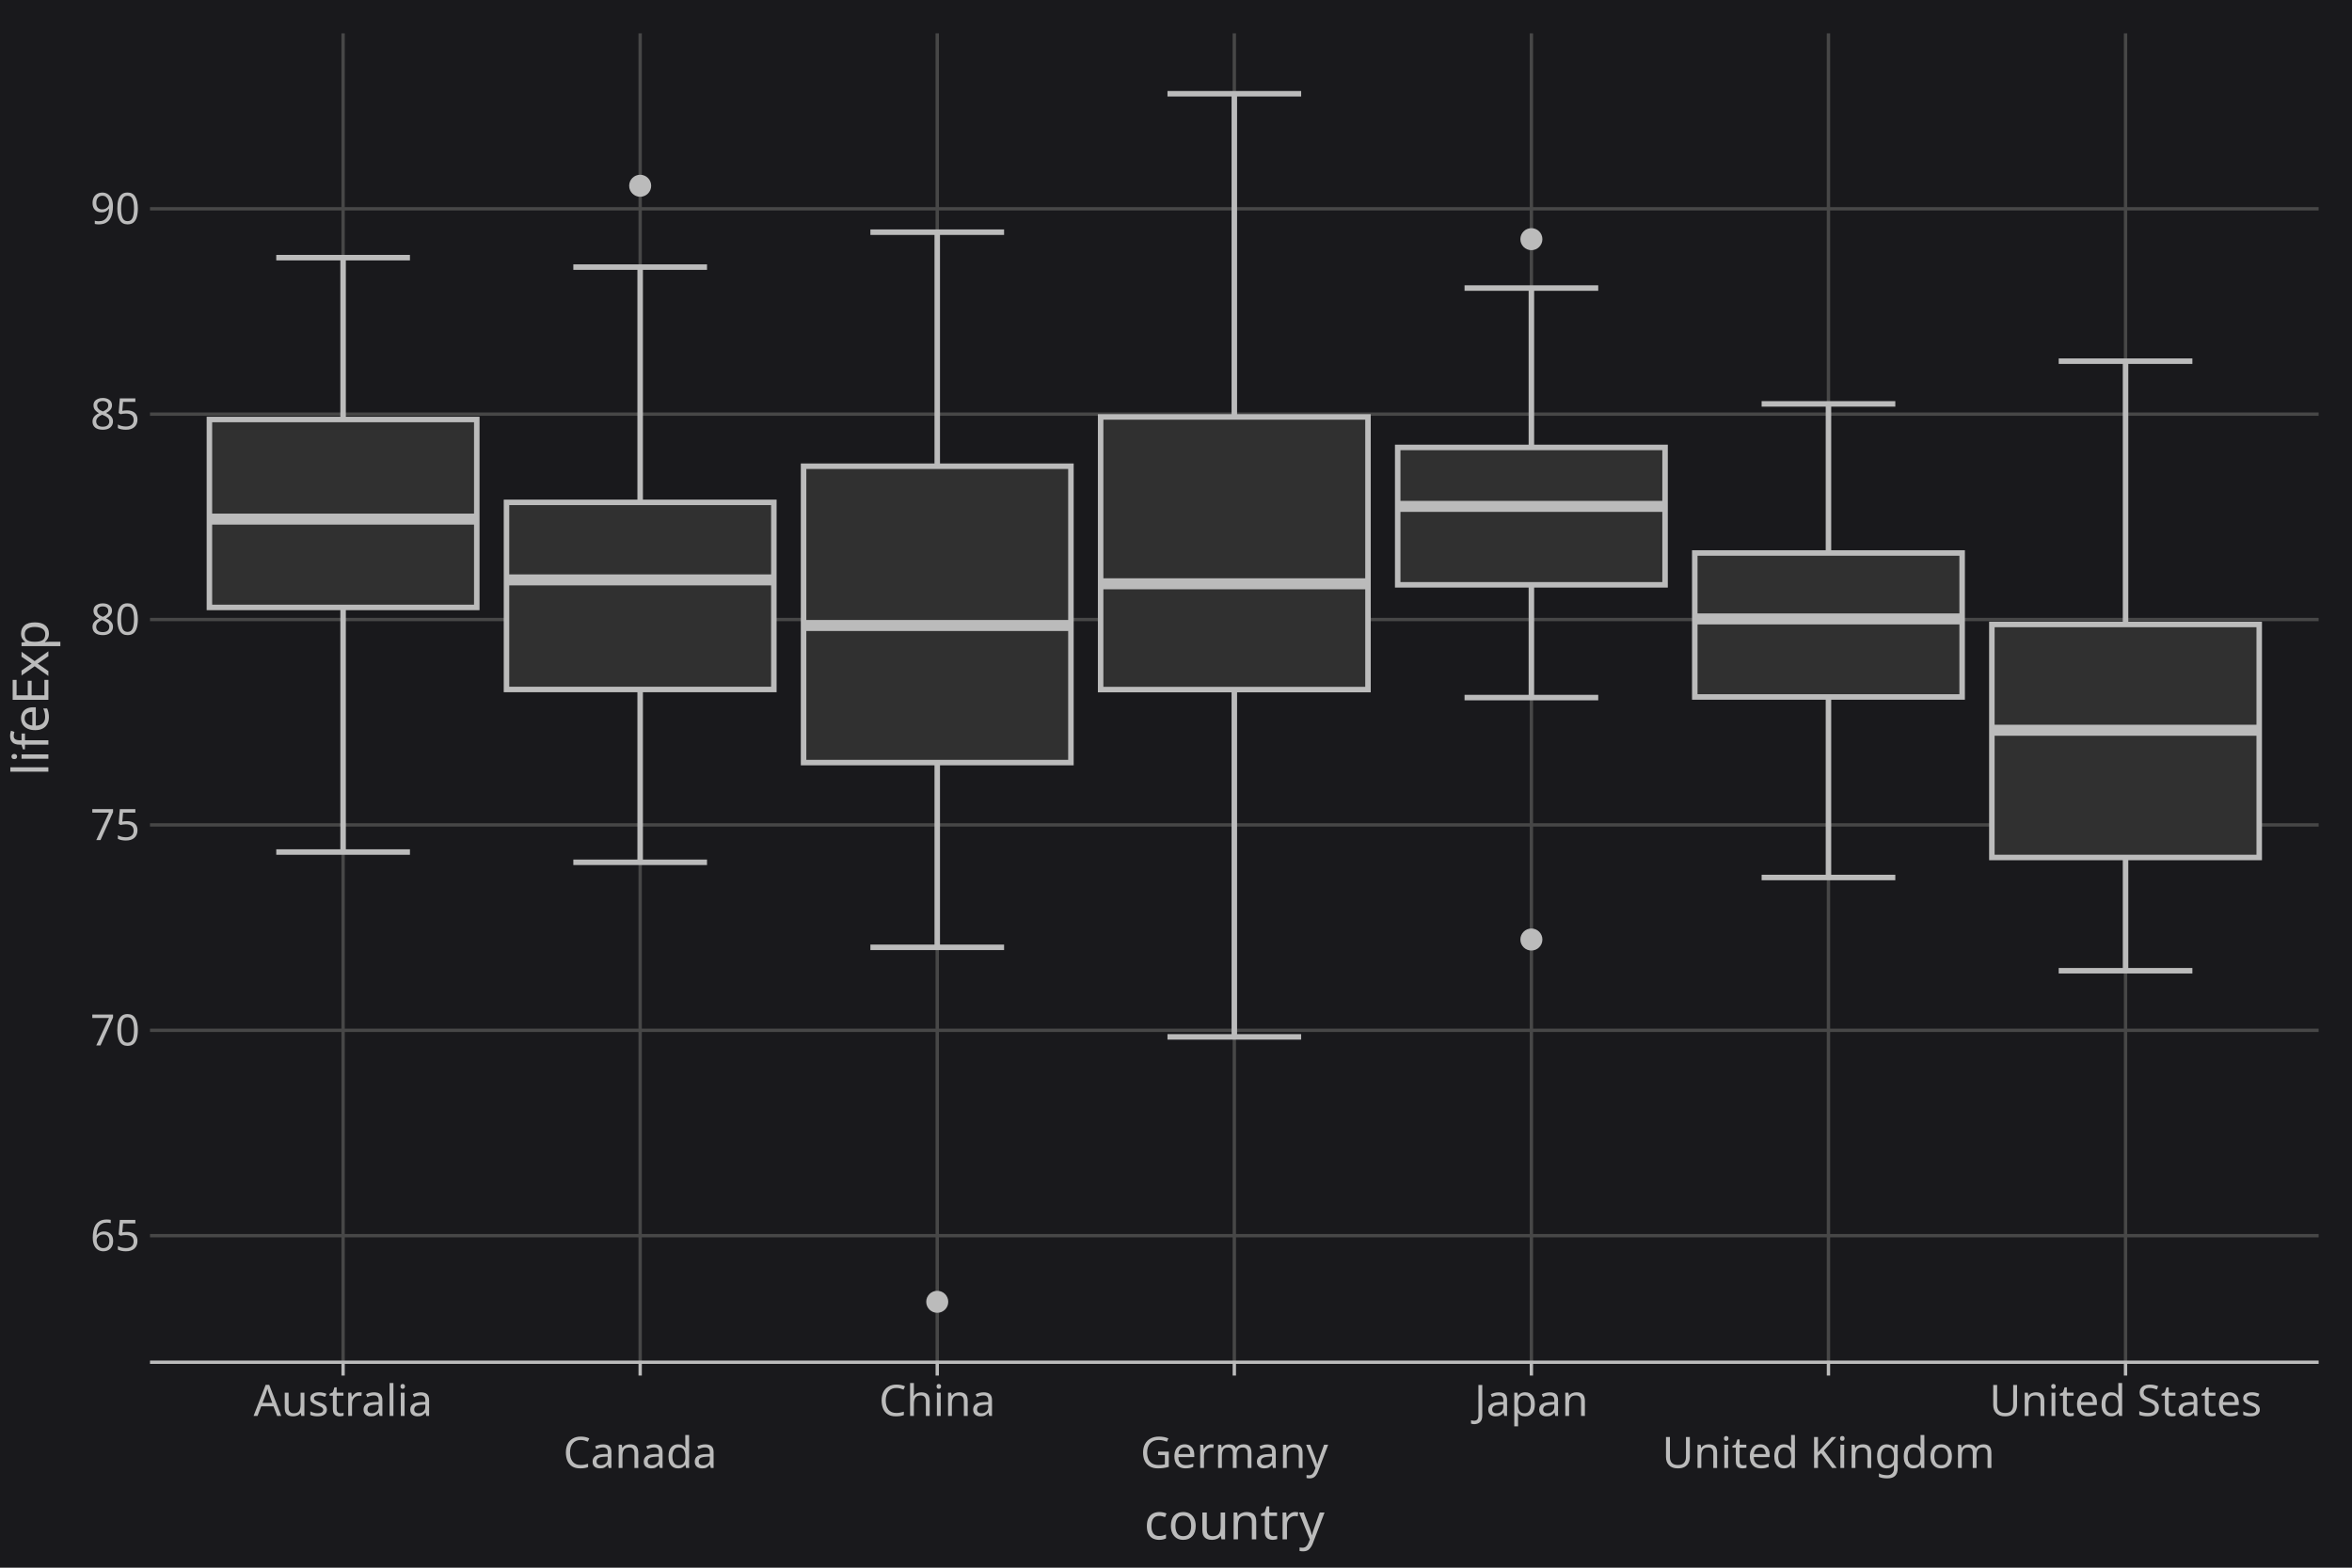
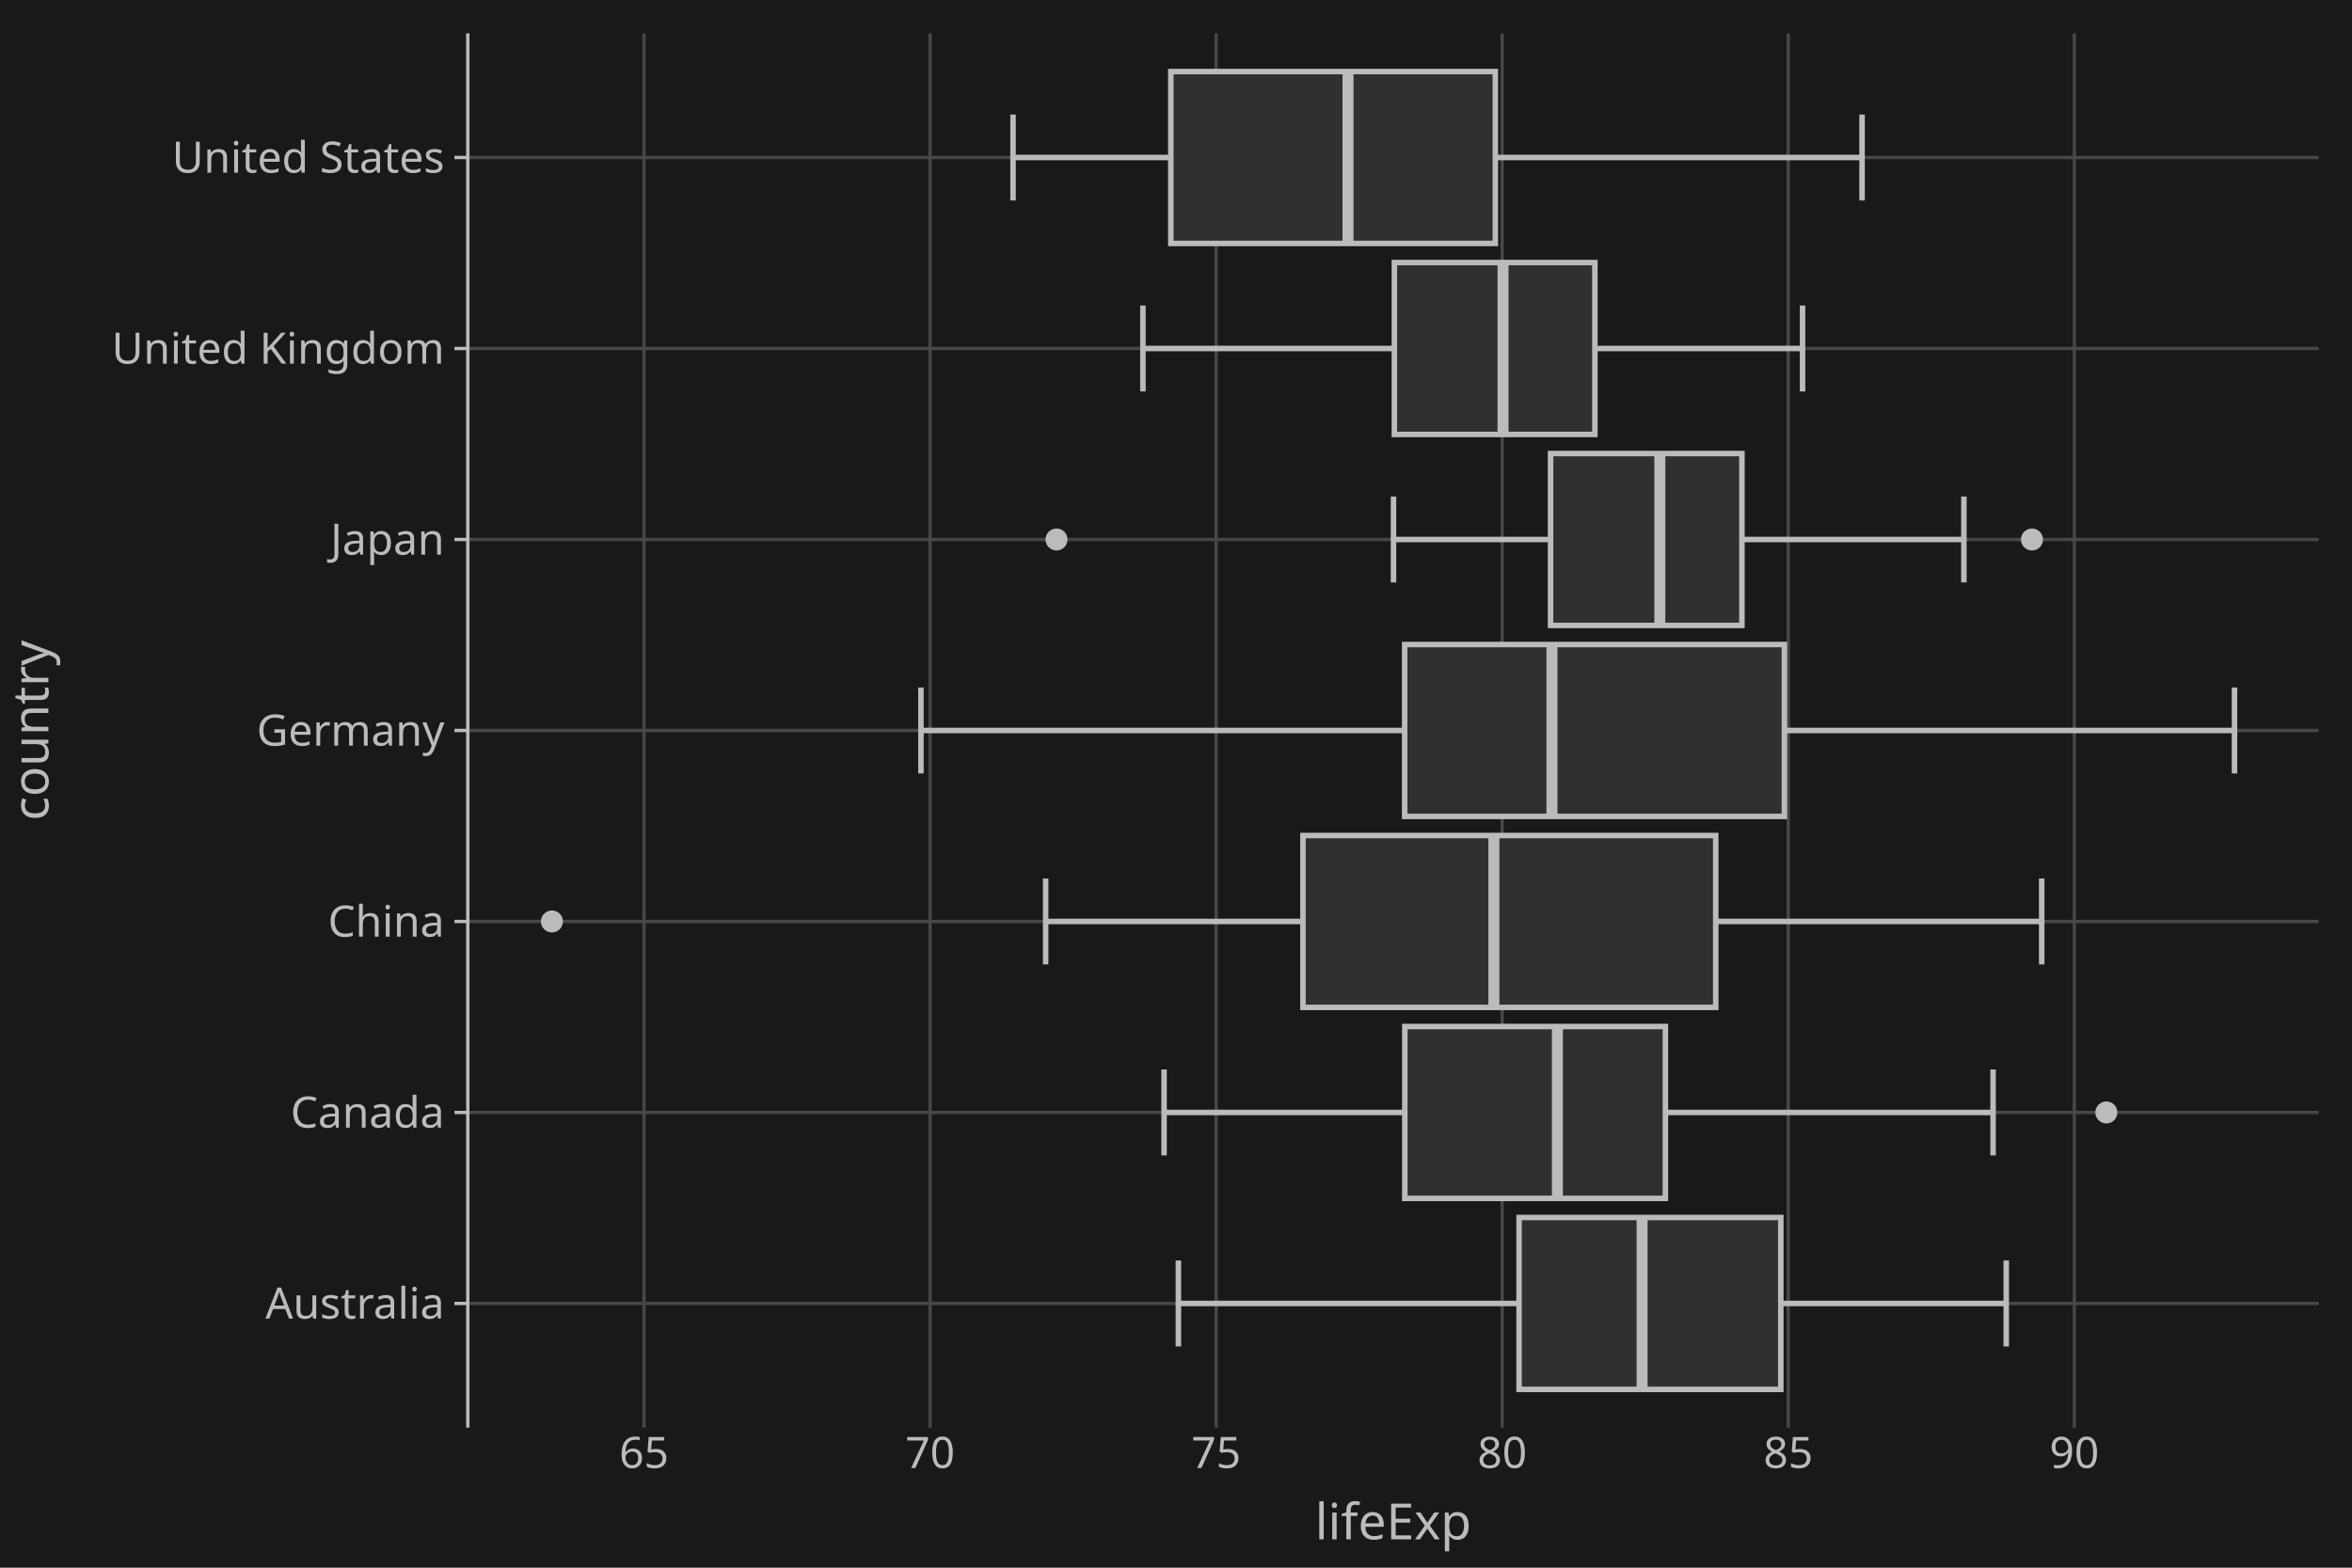
<svg xmlns="http://www.w3.org/2000/svg" class="plt-container" width="705.0" height="470.0">
  <style type="text/css">
  .plt-container {
   font-family: Lucida Grande, sans-serif;
   user-select: none;
   -webkit-user-select: none;
   -moz-user-select: none;
   -ms-user-select: none;
}
text {
   text-rendering: optimizeLegibility;
}
#xXxprefixXx0 .plot-title {
   fill: #bbbbbb;
   font-family: Lucida Grande, sans-serif;
   font-size: 16.0px;
   font-weight: normal;
   font-style: normal;   
}
#xXxprefixXx0 .plot-subtitle {
   fill: #bbbbbb;
   font-family: Lucida Grande, sans-serif;
   font-size: 15.0px;
   font-weight: normal;
   font-style: normal;   
}
#xXxprefixXx0 .plot-caption {
   fill: #bbbbbb;
   font-family: Lucida Grande, sans-serif;
   font-size: 13.0px;
   font-weight: normal;
   font-style: normal;   
}
#xXxprefixXx0 .legend-title {
   fill: #bbbbbb;
   font-family: Lucida Grande, sans-serif;
   font-size: 15.0px;
   font-weight: normal;
   font-style: normal;   
}
#xXxprefixXx0 .legend-item {
   fill: #bbbbbb;
   font-family: Lucida Grande, sans-serif;
   font-size: 13.0px;
   font-weight: normal;
   font-style: normal;   
}
+ #xXxprefixXx0 .axis-title-y {
+    fill: #bbbbbb;
+    font-family: Lucida Grande, sans-serif;
+    font-size: 15.0px;
+    font-weight: normal;
+    font-style: normal;   
+ }
+ #xXxprefixXx0 .axis-text-y {
+    fill: #bbbbbb;
+    font-family: Lucida Grande, sans-serif;
+    font-size: 13.0px;
+    font-weight: normal;
+    font-style: normal;   
+ }
+ #xXxprefixXx3 .axis-tooltip-text-y {
+    fill: #303030;
+    font-family: Lucida Grande, sans-serif;
+    font-size: 13.0px;
+    font-weight: normal;
+    font-style: normal;   
+ }
#xXxprefixXx0 .axis-title-x {
   fill: #bbbbbb;
   font-family: Lucida Grande, sans-serif;
   font-size: 15.0px;
   font-weight: normal;
   font-style: normal;   
}
#xXxprefixXx0 .axis-text-x {
   fill: #bbbbbb;
   font-family: Lucida Grande, sans-serif;
   font-size: 13.0px;
   font-weight: normal;
   font-style: normal;   
}
#xXxprefixXx3 .axis-tooltip-text-x {
-    fill: #303030;
-    font-family: Lucida Grande, sans-serif;
-    font-size: 13.0px;
-    font-weight: normal;
-    font-style: normal;   
- }
- #xXxprefixXx0 .axis-title-y {
-    fill: #bbbbbb;
-    font-family: Lucida Grande, sans-serif;
-    font-size: 15.0px;
-    font-weight: normal;
-    font-style: normal;   
- }
- #xXxprefixXx0 .axis-text-y {
-    fill: #bbbbbb;
-    font-family: Lucida Grande, sans-serif;
-    font-size: 13.0px;
-    font-weight: normal;
-    font-style: normal;   
- }
- #xXxprefixXx3 .axis-tooltip-text-y {
   fill: #303030;
   font-family: Lucida Grande, sans-serif;
   font-size: 13.0px;
   font-weight: normal;
   font-style: normal;   
}
#xXxprefixXx0 .facet-strip-text-x {
   fill: #bbbbbb;
   font-family: Lucida Grande, sans-serif;
   font-size: 13.0px;
   font-weight: normal;
   font-style: normal;   
}
#xXxprefixXx0 .facet-strip-text-y {
   fill: #bbbbbb;
   font-family: Lucida Grande, sans-serif;
   font-size: 13.0px;
   font-weight: normal;
   font-style: normal;   
}
#xXxprefixXx3 .tooltip-text {
   fill: #bbbbbb;
   font-family: Lucida Grande, sans-serif;
   font-size: 13.0px;
   font-weight: normal;
   font-style: normal;   
}
#xXxprefixXx3 .tooltip-title {
   fill: #bbbbbb;
   font-family: Lucida Grande, sans-serif;
   font-size: 13.0px;
   font-weight: bold;
   font-style: normal;   
}
#xXxprefixXx3 .tooltip-label {
   fill: #bbbbbb;
   font-family: Lucida Grande, sans-serif;
   font-size: 13.0px;
   font-weight: bold;
   font-style: normal;   
}

  </style>
  <g id="xXxprefixXx0">
    <path fill-rule="evenodd" fill="rgb(25,25,28)" fill-opacity="1.0" d="M0.0 0.0 L0.0 470.0 L705.0 470.0 L705.0 0.0 Z">
    </path>
    <g transform="translate(23.0 10.0 ) ">
-       <g transform="translate(21.96121 0.0 ) ">
-         <line x1="57.88" y1="398.4" x2="57.88" y2="0.0" stroke="rgb(71,71,71)" stroke-opacity="1.0" stroke-width="1.0" fill="none">
-         </line>
-         <line x1="146.927" y1="398.4" x2="146.927" y2="0.0" stroke="rgb(71,71,71)" stroke-opacity="1.0" stroke-width="1.0" fill="none">
-         </line>
-         <line x1="235.973" y1="398.4" x2="235.973" y2="0.0" stroke="rgb(71,71,71)" stroke-opacity="1.0" stroke-width="1.0" fill="none">
-         </line>
-         <line x1="325.019" y1="398.4" x2="325.019" y2="0.0" stroke="rgb(71,71,71)" stroke-opacity="1.0" stroke-width="1.0" fill="none">
-         </line>
-         <line x1="414.066" y1="398.4" x2="414.066" y2="0.0" stroke="rgb(71,71,71)" stroke-opacity="1.0" stroke-width="1.0" fill="none">
-         </line>
-         <line x1="503.112" y1="398.4" x2="503.112" y2="0.0" stroke="rgb(71,71,71)" stroke-opacity="1.0" stroke-width="1.0" fill="none">
-         </line>
-         <line x1="592.159" y1="398.4" x2="592.159" y2="0.0" stroke="rgb(71,71,71)" stroke-opacity="1.0" stroke-width="1.0" fill="none">
-         </line>
-       </g>
-       <g transform="translate(21.96121 398.4 ) ">
-         <g transform="translate(57.88017 0.0 ) ">
-           <line stroke-width="1.0" stroke="rgb(187,187,187)" stroke-opacity="1.0" x2="0.0" y2="4.0">
-           </line>
-           <g transform="translate(0.0 7.0 ) ">
-             <text class="axis-text-x" text-anchor="middle" dy="0.7em">
+       <g transform="translate(117.2188 0.0 ) ">
+         <line x1="52.827" y1="418.0" x2="52.827" y2="5.6843418860808015E-14" stroke="rgb(71,71,71)" stroke-opacity="1.0" stroke-width="1.0" fill="none">
+         </line>
+         <line x1="138.571" y1="418.0" x2="138.571" y2="5.6843418860808015E-14" stroke="rgb(71,71,71)" stroke-opacity="1.0" stroke-width="1.0" fill="none">
+         </line>
+         <line x1="224.315" y1="418.0" x2="224.315" y2="5.6843418860808015E-14" stroke="rgb(71,71,71)" stroke-opacity="1.0" stroke-width="1.0" fill="none">
+         </line>
+         <line x1="310.059" y1="418.0" x2="310.059" y2="5.6843418860808015E-14" stroke="rgb(71,71,71)" stroke-opacity="1.0" stroke-width="1.0" fill="none">
+         </line>
+         <line x1="395.803" y1="418.0" x2="395.803" y2="5.6843418860808015E-14" stroke="rgb(71,71,71)" stroke-opacity="1.0" stroke-width="1.0" fill="none">
+         </line>
+         <line x1="481.547" y1="418.0" x2="481.547" y2="5.6843418860808015E-14" stroke="rgb(71,71,71)" stroke-opacity="1.0" stroke-width="1.0" fill="none">
+         </line>
+       </g>
+       <g transform="translate(117.2188 418.0 ) ">
+         <g transform="translate(52.82691 0.0 ) ">
+           <g transform="translate(0.0 3.0 ) ">
+             <text class="axis-text-y" text-anchor="middle" dy="0.7em">
+               <tspan>65</tspan>
+             </text>
+           </g>
+         </g>
+         <g transform="translate(138.571 0.0 ) ">
+           <g transform="translate(0.0 3.0 ) ">
+             <text class="axis-text-y" text-anchor="middle" dy="0.7em">
+               <tspan>70</tspan>
+             </text>
+           </g>
+         </g>
+         <g transform="translate(224.315 0.0 ) ">
+           <g transform="translate(0.0 3.0 ) ">
+             <text class="axis-text-y" text-anchor="middle" dy="0.7em">
+               <tspan>75</tspan>
+             </text>
+           </g>
+         </g>
+         <g transform="translate(310.0591 0.0 ) ">
+           <g transform="translate(0.0 3.0 ) ">
+             <text class="axis-text-y" text-anchor="middle" dy="0.7em">
+               <tspan>80</tspan>
+             </text>
+           </g>
+         </g>
+         <g transform="translate(395.8031 0.0 ) ">
+           <g transform="translate(0.0 3.0 ) ">
+             <text class="axis-text-y" text-anchor="middle" dy="0.7em">
+               <tspan>85</tspan>
+             </text>
+           </g>
+         </g>
+         <g transform="translate(481.5472 0.0 ) ">
+           <g transform="translate(0.0 3.0 ) ">
+             <text class="axis-text-y" text-anchor="middle" dy="0.7em">
+               <tspan>90</tspan>
+             </text>
+           </g>
+         </g>
+       </g>
+       <g transform="translate(117.2188 0.0 ) ">
+         <line x1="0.0" y1="380.781" x2="554.781" y2="380.781" stroke="rgb(71,71,71)" stroke-opacity="1.0" stroke-width="1.0" fill="none">
+         </line>
+         <line x1="0.0" y1="323.521" x2="554.781" y2="323.521" stroke="rgb(71,71,71)" stroke-opacity="1.0" stroke-width="1.0" fill="none">
+         </line>
+         <line x1="0.0" y1="266.26" x2="554.781" y2="266.26" stroke="rgb(71,71,71)" stroke-opacity="1.0" stroke-width="1.0" fill="none">
+         </line>
+         <line x1="0.0" y1="209" x2="554.781" y2="209" stroke="rgb(71,71,71)" stroke-opacity="1.0" stroke-width="1.0" fill="none">
+         </line>
+         <line x1="0.0" y1="151.74" x2="554.781" y2="151.74" stroke="rgb(71,71,71)" stroke-opacity="1.0" stroke-width="1.0" fill="none">
+         </line>
+         <line x1="0.0" y1="94.479" x2="554.781" y2="94.479" stroke="rgb(71,71,71)" stroke-opacity="1.0" stroke-width="1.0" fill="none">
+         </line>
+         <line x1="0.0" y1="37.219" x2="554.781" y2="37.219" stroke="rgb(71,71,71)" stroke-opacity="1.0" stroke-width="1.0" fill="none">
+         </line>
+       </g>
+       <g transform="translate(117.2188 0.0 ) ">
+         <g transform="translate(0.0 380.7808 ) ">
+           <line stroke-width="1.0" stroke="rgb(187,187,187)" stroke-opacity="1.0" x2="-4.0" y2="0.0">
+           </line>
+           <g transform="translate(-7.0 0.0 ) ">
+             <text class="axis-text-x" text-anchor="end" dy="0.35em">
              <tspan>Australia</tspan>
            </text>
          </g>
        </g>
-         <g transform="translate(146.9266 0.0 ) ">
-           <line stroke-width="1.0" stroke="rgb(187,187,187)" stroke-opacity="1.0" x2="0.0" y2="4.0">
-           </line>
-           <g transform="translate(0.0 22.6 ) ">
-             <text class="axis-text-x" text-anchor="middle" dy="0.7em">
+         <g transform="translate(0.0 323.5205 ) ">
+           <line stroke-width="1.0" stroke="rgb(187,187,187)" stroke-opacity="1.0" x2="-4.0" y2="0.0">
+           </line>
+           <g transform="translate(-7.0 0.0 ) ">
+             <text class="axis-text-x" text-anchor="end" dy="0.35em">
              <tspan>Canada</tspan>
            </text>
          </g>
        </g>
-         <g transform="translate(235.973 0.0 ) ">
-           <line stroke-width="1.0" stroke="rgb(187,187,187)" stroke-opacity="1.0" x2="0.0" y2="4.0">
-           </line>
-           <g transform="translate(0.0 7.0 ) ">
-             <text class="axis-text-x" text-anchor="middle" dy="0.7em">
+         <g transform="translate(0.0 266.2603 ) ">
+           <line stroke-width="1.0" stroke="rgb(187,187,187)" stroke-opacity="1.0" x2="-4.0" y2="0.0">
+           </line>
+           <g transform="translate(-7.0 0.0 ) ">
+             <text class="axis-text-x" text-anchor="end" dy="0.35em">
              <tspan>China</tspan>
            </text>
          </g>
        </g>
-         <g transform="translate(325.0194 0.0 ) ">
-           <line stroke-width="1.0" stroke="rgb(187,187,187)" stroke-opacity="1.0" x2="0.0" y2="4.0">
-           </line>
-           <g transform="translate(0.0 22.6 ) ">
-             <text class="axis-text-x" text-anchor="middle" dy="0.7em">
+         <g transform="translate(0.0 209 ) ">
+           <line stroke-width="1.0" stroke="rgb(187,187,187)" stroke-opacity="1.0" x2="-4.0" y2="0.0">
+           </line>
+           <g transform="translate(-7.0 0.0 ) ">
+             <text class="axis-text-x" text-anchor="end" dy="0.35em">
              <tspan>Germany</tspan>
            </text>
          </g>
        </g>
-         <g transform="translate(414.0658 0.0 ) ">
-           <line stroke-width="1.0" stroke="rgb(187,187,187)" stroke-opacity="1.0" x2="0.0" y2="4.0">
-           </line>
-           <g transform="translate(0.0 7.0 ) ">
-             <text class="axis-text-x" text-anchor="middle" dy="0.7em">
+         <g transform="translate(0.0 151.7397 ) ">
+           <line stroke-width="1.0" stroke="rgb(187,187,187)" stroke-opacity="1.0" x2="-4.0" y2="0.0">
+           </line>
+           <g transform="translate(-7.0 0.0 ) ">
+             <text class="axis-text-x" text-anchor="end" dy="0.35em">
              <tspan>Japan</tspan>
            </text>
          </g>
        </g>
-         <g transform="translate(503.1122 0.0 ) ">
-           <line stroke-width="1.0" stroke="rgb(187,187,187)" stroke-opacity="1.0" x2="0.0" y2="4.0">
-           </line>
-           <g transform="translate(0.0 22.6 ) ">
-             <text class="axis-text-x" text-anchor="middle" dy="0.7em">
+         <g transform="translate(0.0 94.47945 ) ">
+           <line stroke-width="1.0" stroke="rgb(187,187,187)" stroke-opacity="1.0" x2="-4.0" y2="0.0">
+           </line>
+           <g transform="translate(-7.0 0.0 ) ">
+             <text class="axis-text-x" text-anchor="end" dy="0.35em">
              <tspan>United Kingdom</tspan>
            </text>
          </g>
        </g>
-         <g transform="translate(592.1586 0.0 ) ">
-           <line stroke-width="1.0" stroke="rgb(187,187,187)" stroke-opacity="1.0" x2="0.0" y2="4.0">
-           </line>
-           <g transform="translate(0.0 7.0 ) ">
-             <text class="axis-text-x" text-anchor="middle" dy="0.7em">
+         <g transform="translate(0.0 37.21918 ) ">
+           <line stroke-width="1.0" stroke="rgb(187,187,187)" stroke-opacity="1.0" x2="-4.0" y2="0.0">
+           </line>
+           <g transform="translate(-7.0 0.0 ) ">
+             <text class="axis-text-x" text-anchor="end" dy="0.35em">
              <tspan>United States</tspan>
            </text>
          </g>
        </g>
-         <line x1="0.0" y1="0.0" x2="650.039" y2="0.0" stroke-width="1.0" stroke="rgb(187,187,187)" stroke-opacity="1.0">
-         </line>
-       </g>
-       <g transform="translate(21.96121 0.0 ) ">
-         <line x1="0.0" y1="360.464" x2="650.039" y2="360.464" stroke="rgb(71,71,71)" stroke-opacity="1.0" stroke-width="1.0" fill="none">
-         </line>
-         <line x1="0.0" y1="298.889" x2="650.039" y2="298.889" stroke="rgb(71,71,71)" stroke-opacity="1.0" stroke-width="1.0" fill="none">
-         </line>
-         <line x1="0.0" y1="237.315" x2="650.039" y2="237.315" stroke="rgb(71,71,71)" stroke-opacity="1.0" stroke-width="1.0" fill="none">
-         </line>
-         <line x1="0.0" y1="175.74" x2="650.039" y2="175.74" stroke="rgb(71,71,71)" stroke-opacity="1.0" stroke-width="1.0" fill="none">
-         </line>
-         <line x1="0.0" y1="114.165" x2="650.039" y2="114.165" stroke="rgb(71,71,71)" stroke-opacity="1.0" stroke-width="1.0" fill="none">
-         </line>
-         <line x1="0.0" y1="52.591" x2="650.039" y2="52.591" stroke="rgb(71,71,71)" stroke-opacity="1.0" stroke-width="1.0" fill="none">
-         </line>
-       </g>
-       <g transform="translate(21.96121 0.0 ) ">
-         <g transform="translate(0.0 360.4639 ) ">
-           <g transform="translate(-3.0 0.0 ) ">
-             <text class="axis-text-y" text-anchor="end" dy="0.35em">
-               <tspan>65</tspan>
-             </text>
-           </g>
-         </g>
-         <g transform="translate(0.0 298.8893 ) ">
-           <g transform="translate(-3.0 0.0 ) ">
-             <text class="axis-text-y" text-anchor="end" dy="0.35em">
-               <tspan>70</tspan>
-             </text>
-           </g>
-         </g>
-         <g transform="translate(0.0 237.3147 ) ">
-           <g transform="translate(-3.0 0.0 ) ">
-             <text class="axis-text-y" text-anchor="end" dy="0.35em">
-               <tspan>75</tspan>
-             </text>
-           </g>
-         </g>
-         <g transform="translate(0.0 175.7401 ) ">
-           <g transform="translate(-3.0 0.0 ) ">
-             <text class="axis-text-y" text-anchor="end" dy="0.35em">
-               <tspan>80</tspan>
-             </text>
-           </g>
-         </g>
-         <g transform="translate(0.0 114.1655 ) ">
-           <g transform="translate(-3.0 0.0 ) ">
-             <text class="axis-text-y" text-anchor="end" dy="0.35em">
-               <tspan>85</tspan>
-             </text>
-           </g>
-         </g>
-         <g transform="translate(0.0 52.59087 ) ">
-           <g transform="translate(-3.0 0.0 ) ">
-             <text class="axis-text-y" text-anchor="end" dy="0.35em">
-               <tspan>90</tspan>
-             </text>
-           </g>
-         </g>
-       </g>
-       <g transform="translate(21.96121 0.0 ) " clip-path="url(#xXxprefixXx1)" clip-bounds-jfx="[rect (0.0, 0.0), (650.039, 398.4)]">
+         <line x1="0.0" y1="0.0" x2="0.0" y2="418.0" stroke-width="1.0" stroke="rgb(187,187,187)" stroke-opacity="1.0">
+         </line>
+       </g>
+       <g transform="translate(117.2188 0.0 ) " clip-path="url(#xXxprefixXx1)" clip-bounds-jfx="[rect (0.0, 0.0), (554.781, 418.0)]">
        <defs>
          <clipPath id="xXxprefixXx1">
-             <rect x="0.0" y="0.0" width="650.039" height="398.4">
+             <rect x="0.0" y="0.0" width="554.781" height="418.0">
            </rect>
          </clipPath>
        </defs>
-         <rect x="17.809" y="115.766" height="56.341" width="80.142" stroke="rgb(187,187,187)" stroke-opacity="1.0" fill="rgb(48,48,48)" fill-opacity="1.0" stroke-width="1.65">
-         </rect>
-         <rect x="106.856" y="140.612" height="56.094" width="80.142" stroke="rgb(187,187,187)" stroke-opacity="1.0" fill="rgb(48,48,48)" fill-opacity="1.0" stroke-width="1.65">
-         </rect>
-         <rect x="195.902" y="129.775" height="88.852" width="80.142" stroke="rgb(187,187,187)" stroke-opacity="1.0" fill="rgb(48,48,48)" fill-opacity="1.0" stroke-width="1.65">
-         </rect>
-         <rect x="284.949" y="114.997" height="81.74" width="80.142" stroke="rgb(187,187,187)" stroke-opacity="1.0" fill="rgb(48,48,48)" fill-opacity="1.0" stroke-width="1.65">
-         </rect>
-         <rect x="373.995" y="124.141" height="41.193" width="80.142" stroke="rgb(187,187,187)" stroke-opacity="1.0" fill="rgb(48,48,48)" fill-opacity="1.0" stroke-width="1.65">
-         </rect>
-         <rect x="463.041" y="155.79" height="43.164" width="80.142" stroke="rgb(187,187,187)" stroke-opacity="1.0" fill="rgb(48,48,48)" fill-opacity="1.0" stroke-width="1.65">
-         </rect>
-         <rect x="552.088" y="177.218" height="69.856" width="80.142" stroke="rgb(187,187,187)" stroke-opacity="1.0" fill="rgb(48,48,48)" fill-opacity="1.0" stroke-width="1.65">
-         </rect>
-         <line x1="17.809" y1="145.63" x2="97.951" y2="145.63" stroke="rgb(187,187,187)" stroke-opacity="1.0" fill="rgb(48,48,48)" fill-opacity="1.0" stroke-width="3.3">
-         </line>
-         <line x1="106.856" y1="163.856" x2="186.997" y2="163.856" stroke="rgb(187,187,187)" stroke-opacity="1.0" fill="rgb(48,48,48)" fill-opacity="1.0" stroke-width="3.3">
-         </line>
-         <line x1="195.902" y1="177.526" x2="276.044" y2="177.526" stroke="rgb(187,187,187)" stroke-opacity="1.0" fill="rgb(48,48,48)" fill-opacity="1.0" stroke-width="3.3">
-         </line>
-         <line x1="284.949" y1="165.026" x2="365.09" y2="165.026" stroke="rgb(187,187,187)" stroke-opacity="1.0" fill="rgb(48,48,48)" fill-opacity="1.0" stroke-width="3.3">
-         </line>
-         <line x1="373.995" y1="141.812" x2="454.137" y2="141.812" stroke="rgb(187,187,187)" stroke-opacity="1.0" fill="rgb(48,48,48)" fill-opacity="1.0" stroke-width="3.3">
-         </line>
-         <line x1="463.041" y1="175.555" x2="543.183" y2="175.555" stroke="rgb(187,187,187)" stroke-opacity="1.0" fill="rgb(48,48,48)" fill-opacity="1.0" stroke-width="3.3">
-         </line>
-         <line x1="552.088" y1="208.929" x2="632.23" y2="208.929" stroke="rgb(187,187,187)" stroke-opacity="1.0" fill="rgb(48,48,48)" fill-opacity="1.0" stroke-width="3.3">
-         </line>
-         <line x1="57.88" y1="172.107" x2="57.88" y2="245.443" stroke="rgb(187,187,187)" stroke-opacity="1.0" fill="rgb(48,48,48)" fill-opacity="1.0" stroke-width="1.65">
-         </line>
-         <line x1="37.845" y1="245.443" x2="77.916" y2="245.443" stroke="rgb(187,187,187)" stroke-opacity="1.0" fill="rgb(48,48,48)" fill-opacity="1.0" stroke-width="1.65">
-         </line>
-         <line x1="57.88" y1="115.766" x2="57.88" y2="67.246" stroke="rgb(187,187,187)" stroke-opacity="1.0" fill="rgb(48,48,48)" fill-opacity="1.0" stroke-width="1.65">
-         </line>
-         <line x1="37.845" y1="67.246" x2="77.916" y2="67.246" stroke="rgb(187,187,187)" stroke-opacity="1.0" fill="rgb(48,48,48)" fill-opacity="1.0" stroke-width="1.65">
-         </line>
-         <line x1="146.927" y1="196.706" x2="146.927" y2="248.521" stroke="rgb(187,187,187)" stroke-opacity="1.0" fill="rgb(48,48,48)" fill-opacity="1.0" stroke-width="1.65">
-         </line>
-         <line x1="126.891" y1="248.521" x2="166.962" y2="248.521" stroke="rgb(187,187,187)" stroke-opacity="1.0" fill="rgb(48,48,48)" fill-opacity="1.0" stroke-width="1.65">
-         </line>
-         <line x1="146.927" y1="140.612" x2="146.927" y2="70.078" stroke="rgb(187,187,187)" stroke-opacity="1.0" fill="rgb(48,48,48)" fill-opacity="1.0" stroke-width="1.65">
-         </line>
-         <line x1="126.891" y1="70.078" x2="166.962" y2="70.078" stroke="rgb(187,187,187)" stroke-opacity="1.0" fill="rgb(48,48,48)" fill-opacity="1.0" stroke-width="1.65">
-         </line>
-         <line x1="235.973" y1="218.627" x2="235.973" y2="274.013" stroke="rgb(187,187,187)" stroke-opacity="1.0" fill="rgb(48,48,48)" fill-opacity="1.0" stroke-width="1.65">
-         </line>
-         <line x1="215.938" y1="274.013" x2="256.008" y2="274.013" stroke="rgb(187,187,187)" stroke-opacity="1.0" fill="rgb(48,48,48)" fill-opacity="1.0" stroke-width="1.65">
-         </line>
-         <line x1="235.973" y1="129.775" x2="235.973" y2="59.61" stroke="rgb(187,187,187)" stroke-opacity="1.0" fill="rgb(48,48,48)" fill-opacity="1.0" stroke-width="1.65">
-         </line>
-         <line x1="215.938" y1="59.61" x2="256.008" y2="59.61" stroke="rgb(187,187,187)" stroke-opacity="1.0" fill="rgb(48,48,48)" fill-opacity="1.0" stroke-width="1.65">
-         </line>
-         <line x1="325.019" y1="196.737" x2="325.019" y2="300.86" stroke="rgb(187,187,187)" stroke-opacity="1.0" fill="rgb(48,48,48)" fill-opacity="1.0" stroke-width="1.65">
-         </line>
-         <line x1="304.984" y1="300.86" x2="345.055" y2="300.86" stroke="rgb(187,187,187)" stroke-opacity="1.0" fill="rgb(48,48,48)" fill-opacity="1.0" stroke-width="1.65">
-         </line>
-         <line x1="325.019" y1="114.997" x2="325.019" y2="18.109" stroke="rgb(187,187,187)" stroke-opacity="1.0" fill="rgb(48,48,48)" fill-opacity="1.0" stroke-width="1.65">
-         </line>
-         <line x1="304.984" y1="18.109" x2="345.055" y2="18.109" stroke="rgb(187,187,187)" stroke-opacity="1.0" fill="rgb(48,48,48)" fill-opacity="1.0" stroke-width="1.65">
-         </line>
-         <line x1="414.066" y1="165.334" x2="414.066" y2="199.138" stroke="rgb(187,187,187)" stroke-opacity="1.0" fill="rgb(48,48,48)" fill-opacity="1.0" stroke-width="1.65">
-         </line>
-         <line x1="394.03" y1="199.138" x2="434.101" y2="199.138" stroke="rgb(187,187,187)" stroke-opacity="1.0" fill="rgb(48,48,48)" fill-opacity="1.0" stroke-width="1.65">
-         </line>
-         <line x1="414.066" y1="124.141" x2="414.066" y2="76.359" stroke="rgb(187,187,187)" stroke-opacity="1.0" fill="rgb(48,48,48)" fill-opacity="1.0" stroke-width="1.65">
-         </line>
-         <line x1="394.03" y1="76.359" x2="434.101" y2="76.359" stroke="rgb(187,187,187)" stroke-opacity="1.0" fill="rgb(48,48,48)" fill-opacity="1.0" stroke-width="1.65">
-         </line>
-         <line x1="503.112" y1="198.954" x2="503.112" y2="253.078" stroke="rgb(187,187,187)" stroke-opacity="1.0" fill="rgb(48,48,48)" fill-opacity="1.0" stroke-width="1.65">
-         </line>
-         <line x1="483.077" y1="253.078" x2="523.148" y2="253.078" stroke="rgb(187,187,187)" stroke-opacity="1.0" fill="rgb(48,48,48)" fill-opacity="1.0" stroke-width="1.65">
-         </line>
-         <line x1="503.112" y1="155.79" x2="503.112" y2="111.087" stroke="rgb(187,187,187)" stroke-opacity="1.0" fill="rgb(48,48,48)" fill-opacity="1.0" stroke-width="1.65">
-         </line>
-         <line x1="483.077" y1="111.087" x2="523.148" y2="111.087" stroke="rgb(187,187,187)" stroke-opacity="1.0" fill="rgb(48,48,48)" fill-opacity="1.0" stroke-width="1.65">
-         </line>
-         <line x1="592.159" y1="247.074" x2="592.159" y2="281.033" stroke="rgb(187,187,187)" stroke-opacity="1.0" fill="rgb(48,48,48)" fill-opacity="1.0" stroke-width="1.65">
-         </line>
-         <line x1="572.123" y1="281.033" x2="612.194" y2="281.033" stroke="rgb(187,187,187)" stroke-opacity="1.0" fill="rgb(48,48,48)" fill-opacity="1.0" stroke-width="1.65">
-         </line>
-         <line x1="592.159" y1="177.218" x2="592.159" y2="98.279" stroke="rgb(187,187,187)" stroke-opacity="1.0" fill="rgb(48,48,48)" fill-opacity="1.0" stroke-width="1.65">
-         </line>
-         <line x1="572.123" y1="98.279" x2="612.194" y2="98.279" stroke="rgb(187,187,187)" stroke-opacity="1.0" fill="rgb(48,48,48)" fill-opacity="1.0" stroke-width="1.65">
-         </line>
-       </g>
-       <g transform="translate(21.96121 0.0 ) " clip-path="url(#xXxprefixXx2)" clip-bounds-jfx="[rect (0.0, 0.0), (650.039, 398.4)]">
+         <rect x="315.118" y="355.014" height="51.534" width="78.456" stroke="rgb(187,187,187)" stroke-opacity="1.0" fill="rgb(48,48,48)" fill-opacity="1.0" stroke-width="1.65">
+         </rect>
+         <rect x="280.863" y="297.753" height="51.534" width="78.113" stroke="rgb(187,187,187)" stroke-opacity="1.0" fill="rgb(48,48,48)" fill-opacity="1.0" stroke-width="1.65">
+         </rect>
+         <rect x="250.338" y="240.493" height="51.534" width="123.729" stroke="rgb(187,187,187)" stroke-opacity="1.0" fill="rgb(48,48,48)" fill-opacity="1.0" stroke-width="1.65">
+         </rect>
+         <rect x="280.82" y="183.233" height="51.534" width="113.825" stroke="rgb(187,187,187)" stroke-opacity="1.0" fill="rgb(48,48,48)" fill-opacity="1.0" stroke-width="1.65">
+         </rect>
+         <rect x="324.55" y="125.973" height="51.534" width="57.363" stroke="rgb(187,187,187)" stroke-opacity="1.0" fill="rgb(48,48,48)" fill-opacity="1.0" stroke-width="1.65">
+         </rect>
+         <rect x="277.734" y="68.712" height="51.534" width="60.107" stroke="rgb(187,187,187)" stroke-opacity="1.0" fill="rgb(48,48,48)" fill-opacity="1.0" stroke-width="1.65">
+         </rect>
+         <rect x="210.725" y="11.452" height="51.534" width="97.277" stroke="rgb(187,187,187)" stroke-opacity="1.0" fill="rgb(48,48,48)" fill-opacity="1.0" stroke-width="1.65">
+         </rect>
+         <line x1="351.988" y1="406.548" x2="351.988" y2="355.014" stroke="rgb(187,187,187)" stroke-opacity="1.0" fill="rgb(48,48,48)" fill-opacity="1.0" stroke-width="3.3">
+         </line>
+         <line x1="326.608" y1="349.288" x2="326.608" y2="297.753" stroke="rgb(187,187,187)" stroke-opacity="1.0" fill="rgb(48,48,48)" fill-opacity="1.0" stroke-width="3.3">
+         </line>
+         <line x1="307.573" y1="292.027" x2="307.573" y2="240.493" stroke="rgb(187,187,187)" stroke-opacity="1.0" fill="rgb(48,48,48)" fill-opacity="1.0" stroke-width="3.3">
+         </line>
+         <line x1="324.979" y1="234.767" x2="324.979" y2="183.233" stroke="rgb(187,187,187)" stroke-opacity="1.0" fill="rgb(48,48,48)" fill-opacity="1.0" stroke-width="3.3">
+         </line>
+         <line x1="357.304" y1="177.507" x2="357.304" y2="125.973" stroke="rgb(187,187,187)" stroke-opacity="1.0" fill="rgb(48,48,48)" fill-opacity="1.0" stroke-width="3.3">
+         </line>
+         <line x1="310.316" y1="120.247" x2="310.316" y2="68.712" stroke="rgb(187,187,187)" stroke-opacity="1.0" fill="rgb(48,48,48)" fill-opacity="1.0" stroke-width="3.3">
+         </line>
+         <line x1="263.843" y1="62.986" x2="263.843" y2="11.452" stroke="rgb(187,187,187)" stroke-opacity="1.0" fill="rgb(48,48,48)" fill-opacity="1.0" stroke-width="3.3">
+         </line>
+         <line x1="315.118" y1="380.781" x2="212.997" y2="380.781" stroke="rgb(187,187,187)" stroke-opacity="1.0" fill="rgb(48,48,48)" fill-opacity="1.0" stroke-width="1.65">
+         </line>
+         <line x1="212.997" y1="393.664" x2="212.997" y2="367.897" stroke="rgb(187,187,187)" stroke-opacity="1.0" fill="rgb(48,48,48)" fill-opacity="1.0" stroke-width="1.65">
+         </line>
+         <line x1="393.574" y1="380.781" x2="461.14" y2="380.781" stroke="rgb(187,187,187)" stroke-opacity="1.0" fill="rgb(48,48,48)" fill-opacity="1.0" stroke-width="1.65">
+         </line>
+         <line x1="461.14" y1="393.664" x2="461.14" y2="367.897" stroke="rgb(187,187,187)" stroke-opacity="1.0" fill="rgb(48,48,48)" fill-opacity="1.0" stroke-width="1.65">
+         </line>
+         <line x1="280.863" y1="323.521" x2="208.71" y2="323.521" stroke="rgb(187,187,187)" stroke-opacity="1.0" fill="rgb(48,48,48)" fill-opacity="1.0" stroke-width="1.65">
+         </line>
+         <line x1="208.71" y1="336.404" x2="208.71" y2="310.637" stroke="rgb(187,187,187)" stroke-opacity="1.0" fill="rgb(48,48,48)" fill-opacity="1.0" stroke-width="1.65">
+         </line>
+         <line x1="358.976" y1="323.521" x2="457.196" y2="323.521" stroke="rgb(187,187,187)" stroke-opacity="1.0" fill="rgb(48,48,48)" fill-opacity="1.0" stroke-width="1.65">
+         </line>
+         <line x1="457.196" y1="336.404" x2="457.196" y2="310.637" stroke="rgb(187,187,187)" stroke-opacity="1.0" fill="rgb(48,48,48)" fill-opacity="1.0" stroke-width="1.65">
+         </line>
+         <line x1="250.338" y1="266.26" x2="173.212" y2="266.26" stroke="rgb(187,187,187)" stroke-opacity="1.0" fill="rgb(48,48,48)" fill-opacity="1.0" stroke-width="1.65">
+         </line>
+         <line x1="173.212" y1="279.144" x2="173.212" y2="253.377" stroke="rgb(187,187,187)" stroke-opacity="1.0" fill="rgb(48,48,48)" fill-opacity="1.0" stroke-width="1.65">
+         </line>
+         <line x1="374.067" y1="266.26" x2="471.772" y2="266.26" stroke="rgb(187,187,187)" stroke-opacity="1.0" fill="rgb(48,48,48)" fill-opacity="1.0" stroke-width="1.65">
+         </line>
+         <line x1="471.772" y1="279.144" x2="471.772" y2="253.377" stroke="rgb(187,187,187)" stroke-opacity="1.0" fill="rgb(48,48,48)" fill-opacity="1.0" stroke-width="1.65">
+         </line>
+         <line x1="280.82" y1="209" x2="135.827" y2="209" stroke="rgb(187,187,187)" stroke-opacity="1.0" fill="rgb(48,48,48)" fill-opacity="1.0" stroke-width="1.65">
+         </line>
+         <line x1="135.827" y1="221.884" x2="135.827" y2="196.116" stroke="rgb(187,187,187)" stroke-opacity="1.0" fill="rgb(48,48,48)" fill-opacity="1.0" stroke-width="1.65">
+         </line>
+         <line x1="394.646" y1="209" x2="529.564" y2="209" stroke="rgb(187,187,187)" stroke-opacity="1.0" fill="rgb(48,48,48)" fill-opacity="1.0" stroke-width="1.65">
+         </line>
+         <line x1="529.564" y1="221.884" x2="529.564" y2="196.116" stroke="rgb(187,187,187)" stroke-opacity="1.0" fill="rgb(48,48,48)" fill-opacity="1.0" stroke-width="1.65">
+         </line>
+         <line x1="324.55" y1="151.74" x2="277.476" y2="151.74" stroke="rgb(187,187,187)" stroke-opacity="1.0" fill="rgb(48,48,48)" fill-opacity="1.0" stroke-width="1.65">
+         </line>
+         <line x1="277.476" y1="164.623" x2="277.476" y2="138.856" stroke="rgb(187,187,187)" stroke-opacity="1.0" fill="rgb(48,48,48)" fill-opacity="1.0" stroke-width="1.65">
+         </line>
+         <line x1="381.913" y1="151.74" x2="448.45" y2="151.74" stroke="rgb(187,187,187)" stroke-opacity="1.0" fill="rgb(48,48,48)" fill-opacity="1.0" stroke-width="1.65">
+         </line>
+         <line x1="448.45" y1="164.623" x2="448.45" y2="138.856" stroke="rgb(187,187,187)" stroke-opacity="1.0" fill="rgb(48,48,48)" fill-opacity="1.0" stroke-width="1.65">
+         </line>
+         <line x1="277.734" y1="94.479" x2="202.365" y2="94.479" stroke="rgb(187,187,187)" stroke-opacity="1.0" fill="rgb(48,48,48)" fill-opacity="1.0" stroke-width="1.65">
+         </line>
+         <line x1="202.365" y1="107.363" x2="202.365" y2="81.596" stroke="rgb(187,187,187)" stroke-opacity="1.0" fill="rgb(48,48,48)" fill-opacity="1.0" stroke-width="1.65">
+         </line>
+         <line x1="337.84" y1="94.479" x2="400.09" y2="94.479" stroke="rgb(187,187,187)" stroke-opacity="1.0" fill="rgb(48,48,48)" fill-opacity="1.0" stroke-width="1.65">
+         </line>
+         <line x1="400.09" y1="107.363" x2="400.09" y2="81.596" stroke="rgb(187,187,187)" stroke-opacity="1.0" fill="rgb(48,48,48)" fill-opacity="1.0" stroke-width="1.65">
+         </line>
+         <line x1="210.725" y1="37.219" x2="163.437" y2="37.219" stroke="rgb(187,187,187)" stroke-opacity="1.0" fill="rgb(48,48,48)" fill-opacity="1.0" stroke-width="1.65">
+         </line>
+         <line x1="163.437" y1="50.103" x2="163.437" y2="24.336" stroke="rgb(187,187,187)" stroke-opacity="1.0" fill="rgb(48,48,48)" fill-opacity="1.0" stroke-width="1.65">
+         </line>
+         <line x1="308.001" y1="37.219" x2="417.925" y2="37.219" stroke="rgb(187,187,187)" stroke-opacity="1.0" fill="rgb(48,48,48)" fill-opacity="1.0" stroke-width="1.65">
+         </line>
+         <line x1="417.925" y1="50.103" x2="417.925" y2="24.336" stroke="rgb(187,187,187)" stroke-opacity="1.0" fill="rgb(48,48,48)" fill-opacity="1.0" stroke-width="1.65">
+         </line>
+       </g>
+       <g transform="translate(117.2188 0.0 ) " clip-path="url(#xXxprefixXx2)" clip-bounds-jfx="[rect (0.0, 0.0), (554.781, 418.0)]">
        <defs>
          <clipPath id="xXxprefixXx2">
-             <rect x="0.0" y="0.0" width="650.039" height="398.4">
+             <rect x="0.0" y="0.0" width="554.781" height="418.0">
            </rect>
          </clipPath>
        </defs>
        <g>
          <g>
-             <circle fill="#bbbbbb" stroke="#bbbbbb" stroke-opacity="0.0" stroke-width="0.0" cx="146.927" cy="45.695" r="3.3" />
-             <circle fill="#bbbbbb" stroke="#bbbbbb" stroke-opacity="0.0" stroke-width="0.0" cx="235.973" cy="380.291" r="3.3" />
-             <circle fill="#bbbbbb" stroke="#bbbbbb" stroke-opacity="0.0" stroke-width="0.0" cx="414.066" cy="271.673" r="3.3" />
-             <circle fill="#bbbbbb" stroke="#bbbbbb" stroke-opacity="0.0" stroke-width="0.0" cx="414.066" cy="61.704" r="3.3" />
+             <circle fill="#bbbbbb" stroke="#bbbbbb" stroke-opacity="0.0" stroke-width="0.0" cx="491.151" cy="323.521" r="3.3" />
+             <circle fill="#bbbbbb" stroke="#bbbbbb" stroke-opacity="0.0" stroke-width="0.0" cx="25.217" cy="266.26" r="3.3" />
+             <circle fill="#bbbbbb" stroke="#bbbbbb" stroke-opacity="0.0" stroke-width="0.0" cx="176.47" cy="151.74" r="3.3" />
+             <circle fill="#bbbbbb" stroke="#bbbbbb" stroke-opacity="0.0" stroke-width="0.0" cx="468.857" cy="151.74" r="3.3" />
          </g>
        </g>
      </g>
    </g>
-     <g transform="translate(14.5 209.2 ) rotate(-90.0 ) ">
+     <g transform="translate(14.5 219.0 ) rotate(-90.0 ) ">
+       <text class="axis-title-x" y="0.0" text-anchor="middle">
+         <tspan>country</tspan>
+       </text>
+     </g>
+     <g transform="translate(417.6094 461.5 ) ">
      <text class="axis-title-y" y="0.0" text-anchor="middle">
        <tspan>lifeExp</tspan>
-       </text>
-     </g>
-     <g transform="translate(369.9806 461.5 ) ">
-       <text class="axis-title-x" y="0.0" text-anchor="middle">
-         <tspan>country</tspan>
      </text>
    </g>
    <path fill="rgb(0,0,0)" fill-opacity="0.0" stroke="rgb(187,187,187)" stroke-opacity="1.0" stroke-width="0.0" d="M0.0 0.0 L0.0 470.0 L705.0 470.0 L705.0 0.0 Z">
    </path>
  </g>
  <g id="xXxprefixXx3">
  </g>
</svg>
